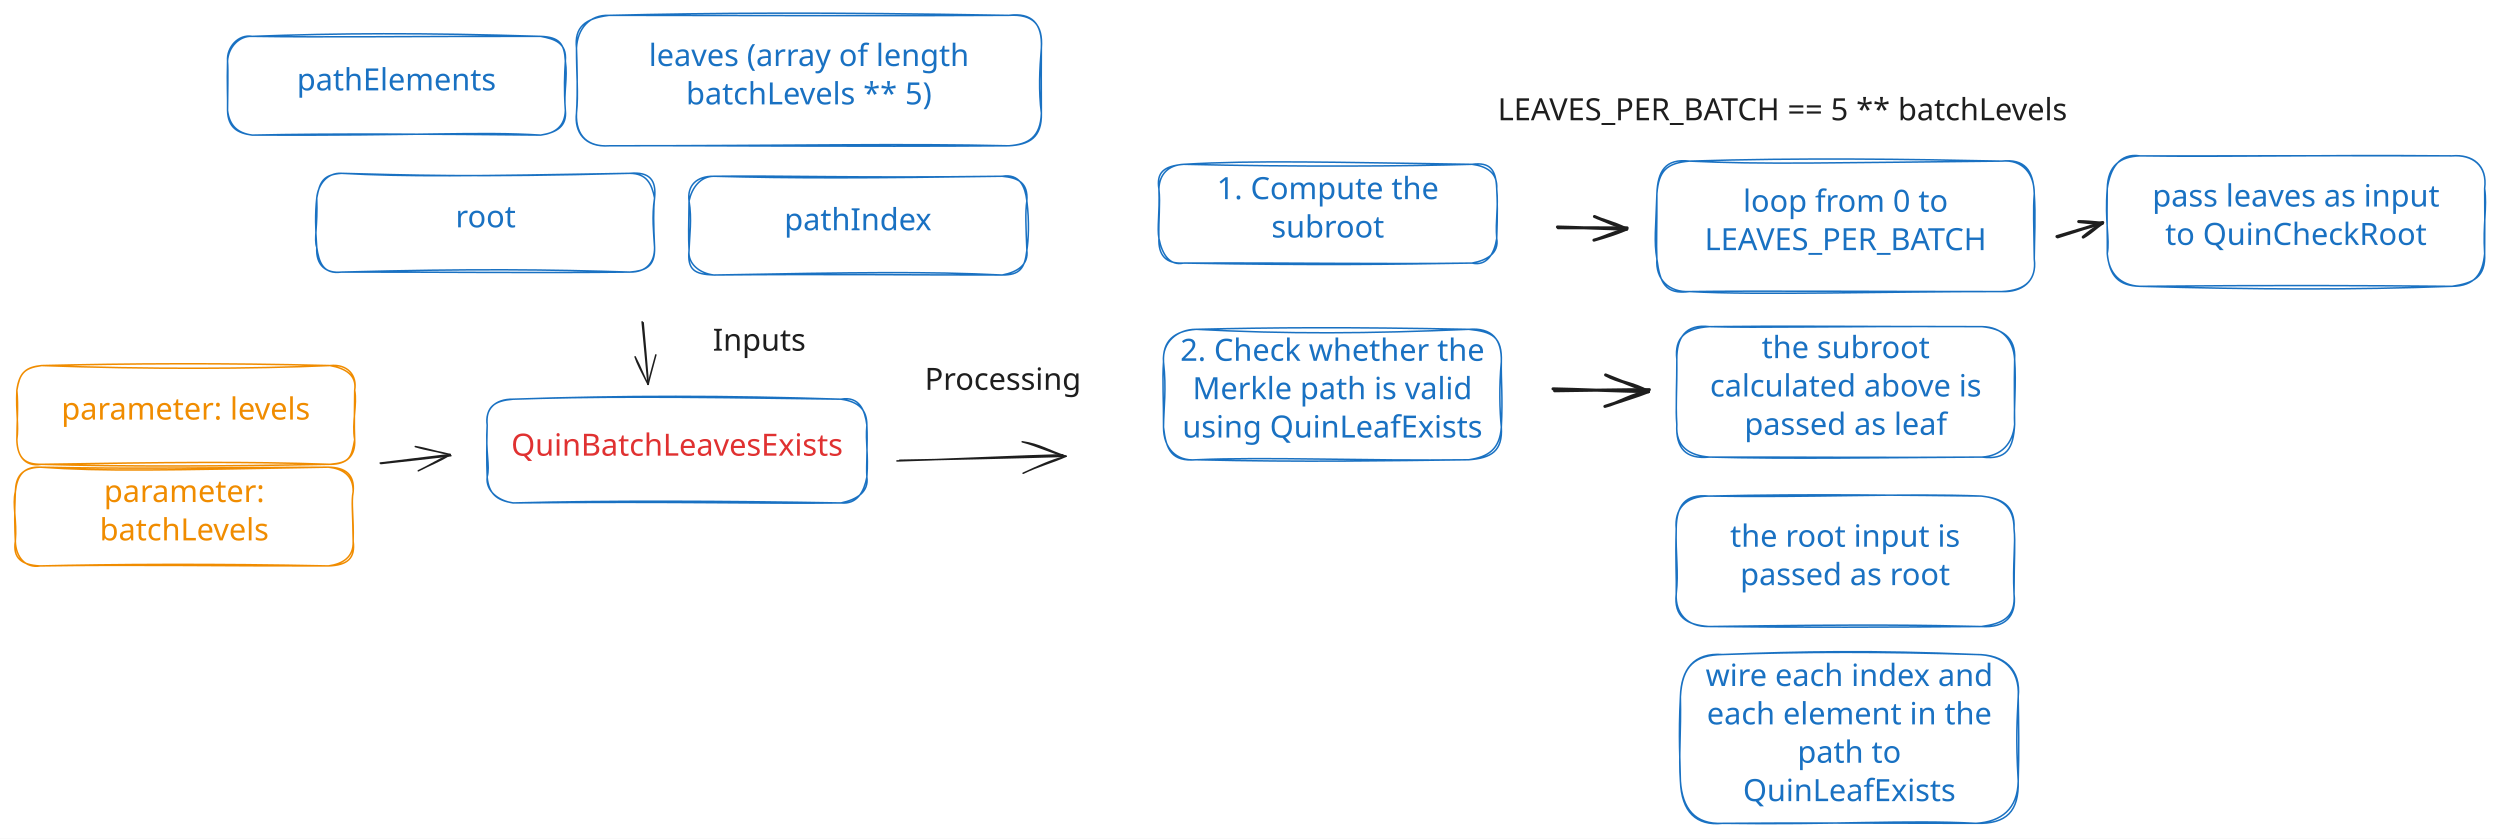
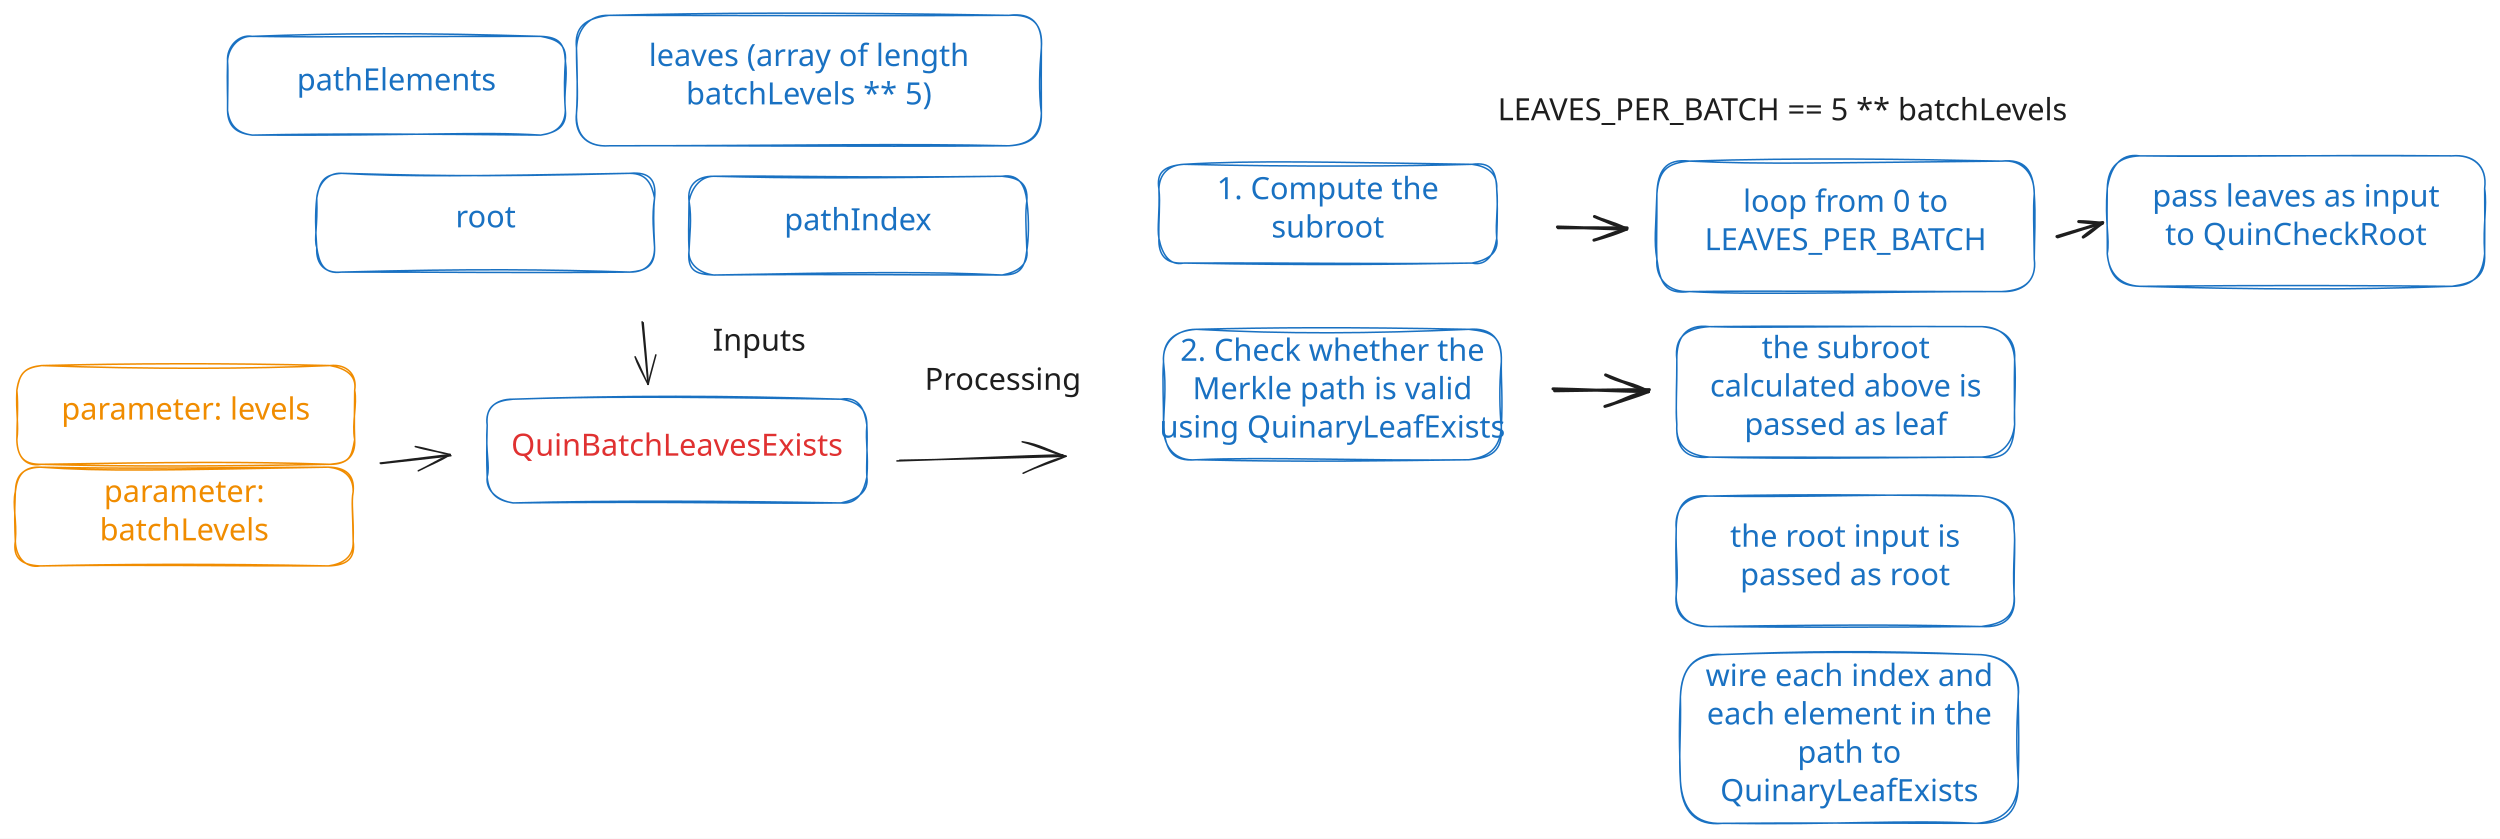
<svg xmlns="http://www.w3.org/2000/svg" version="1.1" viewBox="0 0 1629.009 546.486" width="4887.026" height="1639.459">
  <defs>
    <style class="style-fonts">
      @font-face {
        font-family: "Virgil";
        src: url("https://excalidraw.com/Virgil.woff2");
      }
      @font-face {
        font-family: "Cascadia";
        src: url("https://excalidraw.com/Cascadia.woff2");
      }
      @font-face {
        font-family: "Assistant";
        src: url("https://excalidraw.com/Assistant-Regular.woff2");
      }
    </style>
  </defs>
  <rect x="0" y="0" width="1629.009" height="546.486" fill="#ffffff" />
  <g stroke-linecap="round" transform="translate(317.4466 260.1156) rotate(0 123.7048 33.80052)">
    <path d="M16.9 0 C88.66 -2.52, 156.58 -2.45, 230.51 0 M16.9 0 C66.77 -1.7, 117.36 -1.73, 230.51 0 M230.51 0 C242.24 1.63, 247.43 7.01, 247.41 16.9 M230.51 0 C242.62 -2.15, 246.2 7.38, 247.41 16.9 M247.41 16.9 C246.38 28.17, 248.55 35.49, 247.41 50.7 M247.41 16.9 C248.03 29.22, 246.89 43.41, 247.41 50.7 M247.41 50.7 C245.65 60.13, 241.11 68.68, 230.51 67.6 M247.41 50.7 C248.77 60.22, 241.21 65.36, 230.51 67.6 M230.51 67.6 C179.25 68.27, 128.1 66.52, 16.9 67.6 M230.51 67.6 C154.16 66.28, 77.13 65.93, 16.9 67.6 M16.9 67.6 C6.3 65.98, 0.99 61.68, 0 50.7 M16.9 67.6 C7.51 66.29, -1.08 59.91, 0 50.7 M0 50.7 C1.97 43, -1.17 35.48, 0 16.9 M0 50.7 C-0.43 40.05, -0.32 30.73, 0 16.9 M0 16.9 C-1.08 4.81, 4.96 0.96, 16.9 0 M0 16.9 C-1.51 6.35, 5.18 -0.17, 16.9 0" stroke="#1971c2" stroke-width="1" fill="none" />
  </g>
  <g transform="translate(326.6915 281.4161) rotate(0 114.4599 12.5)">
    <text x="114.46" y="0" font-family="Virgil, Segoe UI Emoji" font-size="20px" fill="#e03131" text-anchor="middle" style="white-space: pre;" direction="ltr" dominant-baseline="text-before-edge">QuinBatchLeavesExists</text>
  </g>
  <g stroke-linecap="round" transform="translate(448.9837 114.8497) rotate(0 110.0576 32.17742)">
    <path d="M16.09 0 C59.6 -0.59, 107.31 1.21, 204.03 0 M16.09 0 C67.06 1.44, 117.58 1.31, 204.03 0 M204.03 0 C215.48 -1.87, 219.06 6.88, 220.12 16.09 M204.03 0 C214.35 1, 221.03 4.01, 220.12 16.09 M220.12 16.09 C221.83 29.83, 221.13 41.76, 220.12 48.27 M220.12 16.09 C219 23.41, 219.54 33.1, 220.12 48.27 M220.12 48.27 C221.3 57.47, 214.26 62.41, 204.03 64.35 M220.12 48.27 C218.73 60.22, 215.48 64.35, 204.03 64.35 M204.03 64.35 C148.05 64.4, 88.7 63.66, 16.09 64.35 M204.03 64.35 C156.41 61.94, 108.62 62.61, 16.09 64.35 M16.09 64.35 C6.99 63.22, -0.94 57.2, 0 48.27 M16.09 64.35 C3.79 63.88, -1.24 61.18, 0 48.27 M0 48.27 C0.29 38.79, 1.99 27.82, 0 16.09 M0 48.27 C-0.46 39.34, -0.25 31.72, 0 16.09 M0 16.09 C-1.31 5.99, 4.97 -0.14, 16.09 0 M0 16.09 C1.93 7.3, 7.49 0.11, 16.09 0" stroke="#1971c2" stroke-width="1" fill="none" />
  </g>
  <g transform="translate(504.9513 134.5271) rotate(0 54.08996 12.5)">
    <text x="54.09" y="0" font-family="Virgil, Segoe UI Emoji" font-size="20px" fill="#1971c2" text-anchor="middle" style="white-space: pre;" direction="ltr" dominant-baseline="text-before-edge">pathIndex </text>
  </g>
  <g stroke-linecap="round">
    <g transform="translate(419.0348 210.446) rotate(0 1.439464 19.7825)">
      <path d="M0.04 -0.17 C0.68 6.33, 2.91 32.69, 3.41 39.38 M-0.61 -0.73 C0.05 5.81, 2.69 33.34, 3.25 39.99" stroke="#1e1e1e" stroke-width="1" fill="none" />
    </g>
    <g transform="translate(419.0348 210.446) rotate(0 1.439464 19.7825)">
      <path d="M-5.2 22.04 C-3.6 26.88, -1.8 30.04, 3.25 39.99 M-5.2 22.04 C-1.79 28.39, 0.98 36.08, 3.25 39.99" stroke="#1e1e1e" stroke-width="1" fill="none" />
    </g>
    <g transform="translate(419.0348 210.446) rotate(0 1.439464 19.7825)">
      <path d="M8.32 20.81 C6.99 25.92, 5.87 29.35, 3.25 39.99 M8.32 20.81 C6.57 27.68, 4.19 35.84, 3.25 39.99" stroke="#1e1e1e" stroke-width="1" fill="none" />
    </g>
  </g>
  <mask />
  <g stroke-linecap="round" transform="translate(10.98612 238.2001) rotate(0 110.0576 32.17742)">
    <path d="M16.09 0 C73.06 -1.34, 132.99 -1.78, 204.03 0 M16.09 0 C84.86 2.52, 154.52 2.19, 204.03 0 M204.03 0 C215.55 -1.17, 221.84 6.36, 220.12 16.09 M204.03 0 C214.18 1.78, 221.62 6.35, 220.12 16.09 M220.12 16.09 C221.95 25.27, 218.13 37.31, 220.12 48.27 M220.12 16.09 C220.06 26.5, 219.7 39.4, 220.12 48.27 M220.12 48.27 C220.75 58.99, 214.84 64.48, 204.03 64.35 M220.12 48.27 C217.92 60.36, 216.86 63.22, 204.03 64.35 M204.03 64.35 C135.62 65.64, 69.01 65.97, 16.09 64.35 M204.03 64.35 C149.85 62.39, 95.93 63.08, 16.09 64.35 M16.09 64.35 C4.28 66.25, 0.13 57.75, 0 48.27 M16.09 64.35 C5.86 64.46, 0.44 61.05, 0 48.27 M0 48.27 C1.38 38.71, -0.71 30.63, 0 16.09 M0 48.27 C0.02 36.99, 1.05 26.7, 0 16.09 M0 16.09 C1.85 5.45, 4.18 1.62, 16.09 0 M0 16.09 C1.6 4.23, 6.34 0.98, 16.09 0" stroke="#f08c00" stroke-width="1" fill="none" />
  </g>
  <g transform="translate(36.97377 257.8776) rotate(0 84.06992 12.5)">
    <text x="84.07" y="0" font-family="Virgil, Segoe UI Emoji" font-size="20px" fill="#f08c00" text-anchor="middle" style="white-space: pre;" direction="ltr" dominant-baseline="text-before-edge">parameter: levels</text>
  </g>
  <g transform="translate(464.4366 212.9929) rotate(0 31.80997 12.5)">
    <text x="0" y="0" font-family="Virgil, Segoe UI Emoji" font-size="20px" fill="#1e1e1e" text-anchor="start" style="white-space: pre;" direction="ltr" dominant-baseline="text-before-edge">Inputs</text>
  </g>
  <g stroke-linecap="round">
    <g transform="translate(247.6821 301.7802) rotate(0 23.12365 -2.632668)">
      <path d="M0.48 0.27 C8.12 -0.48, 38.42 -3.96, 46.11 -4.84 M0.06 -0.06 C7.6 -0.93, 37.88 -4.6, 45.61 -5.59" stroke="#1e1e1e" stroke-width="1" fill="none" />
    </g>
    <g transform="translate(247.6821 301.7802) rotate(0 23.12365 -2.632668)">
      <path d="M24.88 5 C32.46 1.06, 39.78 -1.63, 45.61 -5.59 M24.88 5 C31.6 1.91, 38.64 -2.68, 45.61 -5.59" stroke="#1e1e1e" stroke-width="1" fill="none" />
    </g>
    <g transform="translate(247.6821 301.7802) rotate(0 23.12365 -2.632668)">
      <path d="M22.93 -10.8 C31.12 -9.37, 39.11 -6.7, 45.61 -5.59 M22.93 -10.8 C30.35 -8.47, 38.05 -7.63, 45.61 -5.59" stroke="#1e1e1e" stroke-width="1" fill="none" />
    </g>
  </g>
  <mask />
  <g stroke-linecap="round" transform="translate(755.153 107.0659) rotate(0 110.0576 32.17742)">
    <path d="M16.09 0 C90.26 1.77, 162.2 1.27, 204.03 0 M16.09 0 C63.32 -2.78, 111.97 -1.32, 204.03 0 M204.03 0 C215.93 -1.52, 219.63 3.42, 220.12 16.09 M204.03 0 C213.37 1.23, 220.84 5.36, 220.12 16.09 M220.12 16.09 C221.33 27.71, 219.15 36.76, 220.12 48.27 M220.12 16.09 C220.55 23.49, 220.72 32.37, 220.12 48.27 M220.12 48.27 C221.75 57.86, 213.81 62.56, 204.03 64.35 M220.12 48.27 C218.54 58.51, 213.51 66.54, 204.03 64.35 M204.03 64.35 C146.55 65.15, 90.67 64.03, 16.09 64.35 M204.03 64.35 C153.75 65.13, 104.22 66.02, 16.09 64.35 M16.09 64.35 C4.05 64.98, -0.39 58.85, 0 48.27 M16.09 64.35 C7.29 66.3, 2.13 59.1, 0 48.27 M0 48.27 C-1.25 41.36, 0.59 32.12, 0 16.09 M0 48.27 C-0.37 35.87, 1.06 25.72, 0 16.09 M0 16.09 C0.26 6.47, 6.19 0.5, 16.09 0 M0 16.09 C-1.7 5.27, 3.11 1.18, 16.09 0" stroke="#1971c2" stroke-width="1" fill="none" />
  </g>
  <g transform="translate(788.6606 114.2434) rotate(0 76.54993 25)">
    <text x="76.55" y="0" font-family="Virgil, Segoe UI Emoji" font-size="20px" fill="#1971c2" text-anchor="middle" style="white-space: pre;" direction="ltr" dominant-baseline="text-before-edge">1. Compute the </text>
    <text x="76.55" y="25" font-family="Virgil, Segoe UI Emoji" font-size="20px" fill="#1971c2" text-anchor="middle" style="white-space: pre;" direction="ltr" dominant-baseline="text-before-edge">subroot</text>
  </g>
  <g transform="translate(602.5331 238.5155) rotate(0 49.66994 12.5)">
    <text x="0" y="0" font-family="Virgil, Segoe UI Emoji" font-size="20px" fill="#1e1e1e" text-anchor="start" style="white-space: pre;" direction="ltr" dominant-baseline="text-before-edge">Processing</text>
  </g>
  <g stroke-linecap="round">
    <g transform="translate(585.3564 299.1498) rotate(0 54.04946 -0.8482637)">
      <path d="M-0.89 1.19 C16.87 0.81, 88.94 -2.43, 107.04 -2.8 M0.85 0.77 C18.93 0.54, 91.55 -1.21, 109.2 -1.84" stroke="#1e1e1e" stroke-width="1" fill="none" />
    </g>
    <g transform="translate(585.3564 299.1498) rotate(0 54.04946 -0.8482637)">
      <path d="M81.32 9.23 C92.83 3.91, 98.49 1.24, 109.2 -1.84 M81.32 9.23 C90.87 4.55, 100.38 2.14, 109.2 -1.84" stroke="#1e1e1e" stroke-width="1" fill="none" />
    </g>
    <g transform="translate(585.3564 299.1498) rotate(0 54.04946 -0.8482637)">
      <path d="M80.72 -11.29 C92.35 -9.63, 98.21 -5.32, 109.2 -1.84 M80.72 -11.29 C90.61 -8.7, 100.33 -3.85, 109.2 -1.84" stroke="#1e1e1e" stroke-width="1" fill="none" />
    </g>
  </g>
  <mask />
  <g stroke-linecap="round" transform="translate(206.402 112.9384) rotate(0 110.0576 32.17742)">
    <path d="M16.09 0 C56.74 0.99, 102.15 2.83, 204.03 0 M16.09 0 C57.56 2.37, 100.55 1.83, 204.03 0 M204.03 0 C214.84 0.13, 218.21 6.56, 220.12 16.09 M204.03 0 C216.86 -1.13, 221.38 4.33, 220.12 16.09 M220.12 16.09 C218.22 27.8, 219.56 39.15, 220.12 48.27 M220.12 16.09 C219.28 23.71, 219.42 32.69, 220.12 48.27 M220.12 48.27 C220.24 57.75, 215.18 64.45, 204.03 64.35 M220.12 48.27 C220.56 61.05, 213.91 63.54, 204.03 64.35 M204.03 64.35 C151.65 62.67, 101.88 62.03, 16.09 64.35 M204.03 64.35 C142.63 65.06, 80.47 64.27, 16.09 64.35 M16.09 64.35 C4.18 65.97, 1.39 58, 0 48.27 M16.09 64.35 C6.34 65.33, -0.73 60.31, 0 48.27 M0 48.27 C-1.95 42.9, 0.73 34.62, 0 16.09 M0 48.27 C-0.87 36.8, -1.12 25.92, 0 16.09 M0 16.09 C1.93 5.3, 4.37 0.84, 16.09 0 M0 16.09 C0.78 7.24, 6.91 -0.57, 16.09 0" stroke="#1971c2" stroke-width="1" fill="none" />
  </g>
  <g transform="translate(295.4296 132.6158) rotate(0 21.02998 12.5)">
    <text x="21.03" y="0" font-family="Virgil, Segoe UI Emoji" font-size="20px" fill="#1971c2" text-anchor="middle" style="white-space: pre;" direction="ltr" dominant-baseline="text-before-edge">root</text>
  </g>
  <g stroke-linecap="round" transform="translate(375.6423 10) rotate(0 151.4592 42.5)">
    <path d="M21.25 0 C89.49 -1.62, 158.61 -2.19, 281.67 0 M21.25 0 C113.36 0.05, 204.65 0.48, 281.67 0 M281.67 0 C297.67 -0.99, 304.02 6.19, 302.92 21.25 M281.67 0 C296.6 -1.96, 303.69 5.22, 302.92 21.25 M302.92 21.25 C301.72 35.17, 301.07 49.6, 302.92 63.75 M302.92 21.25 C302.75 32.5, 302.91 45.03, 302.92 63.75 M302.92 63.75 C303.3 79.7, 295.1 84.29, 281.67 85 M302.92 63.75 C302.33 79.37, 294.59 84.06, 281.67 85 M281.67 85 C212.83 83.32, 142.87 84.97, 21.25 85 M281.67 85 C181.1 85.74, 82.03 84.7, 21.25 85 M21.25 85 C7.93 85.85, -0.64 79.06, 0 63.75 M21.25 85 C5.15 86.15, -1.46 75.86, 0 63.75 M0 63.75 C0.92 48.46, 0.31 30.03, 0 21.25 M0 63.75 C1.38 51.14, -0.08 39.01, 0 21.25 M0 21.25 C0.68 8.71, 8.43 -0.5, 21.25 0 M0 21.25 C-1.4 7.81, 5.35 2.02, 21.25 0" stroke="#1971c2" stroke-width="1" fill="none" />
  </g>
  <g transform="translate(406.6515 27.5) rotate(0 120.4499 25)">
    <text x="120.45" y="0" font-family="Virgil, Segoe UI Emoji" font-size="20px" fill="#1971c2" text-anchor="middle" style="white-space: pre;" direction="ltr" dominant-baseline="text-before-edge">leaves (array of length </text>
    <text x="120.45" y="25" font-family="Virgil, Segoe UI Emoji" font-size="20px" fill="#1971c2" text-anchor="middle" style="white-space: pre;" direction="ltr" dominant-baseline="text-before-edge">batchLevels ** 5)</text>
  </g>
  <g stroke-linecap="round" transform="translate(10 304.4091) rotate(0 110.0576 32.17742)">
    <path d="M16.09 0 C57.86 2.97, 96.12 1.95, 204.03 0 M16.09 0 C76.97 1.3, 137.97 0.2, 204.03 0 M204.03 0 C212.99 0.97, 220.35 5.21, 220.12 16.09 M204.03 0 C215.03 0.2, 221.22 4.71, 220.12 16.09 M220.12 16.09 C218.71 23.21, 220.6 33.02, 220.12 48.27 M220.12 16.09 C218.89 21.81, 219.92 29.19, 220.12 48.27 M220.12 48.27 C221.64 59.25, 216.54 63.94, 204.03 64.35 M220.12 48.27 C220.56 58.62, 213.27 63.06, 204.03 64.35 M204.03 64.35 C131.09 62.78, 60.47 63.23, 16.09 64.35 M204.03 64.35 C139.89 64.49, 76.67 63.41, 16.09 64.35 M16.09 64.35 C4.04 63.8, -1.77 59.15, 0 48.27 M16.09 64.35 C6.72 65.95, 0.28 58.7, 0 48.27 M0 48.27 C1.17 34.98, -2.08 24.37, 0 16.09 M0 48.27 C-0.39 39.76, -0.69 30.77, 0 16.09 M0 16.09 C0.34 6.15, 3.99 0.45, 16.09 0 M0 16.09 C1.13 5.36, 5.42 -0.42, 16.09 0" stroke="#f08c00" stroke-width="1" fill="none" />
  </g>
  <g transform="translate(62.47762 311.5865) rotate(0 57.57995 25)">
    <text x="57.58" y="0" font-family="Virgil, Segoe UI Emoji" font-size="20px" fill="#f08c00" text-anchor="middle" style="white-space: pre;" direction="ltr" dominant-baseline="text-before-edge">parameter: </text>
    <text x="57.58" y="25" font-family="Virgil, Segoe UI Emoji" font-size="20px" fill="#f08c00" text-anchor="middle" style="white-space: pre;" direction="ltr" dominant-baseline="text-before-edge">batchLevels</text>
  </g>
  <g stroke-linecap="round" transform="translate(148.2714 23.68744) rotate(0 110.0576 32.17742)">
    <path d="M16.09 0 C71.32 -2.09, 126.38 -2.46, 204.03 0 M16.09 0 C64.73 0.75, 115.64 -0.07, 204.03 0 M204.03 0 C216.25 0.5, 219.52 4.71, 220.12 16.09 M204.03 0 C213.05 1.74, 221.21 4.14, 220.12 16.09 M220.12 16.09 C221.76 27.38, 218.94 35.94, 220.12 48.27 M220.12 16.09 C219.58 24.64, 219.15 34.44, 220.12 48.27 M220.12 48.27 C219.79 58.61, 213.57 63.15, 204.03 64.35 M220.12 48.27 C221.22 58.72, 214.39 62.69, 204.03 64.35 M204.03 64.35 C165.17 61.83, 125.49 64.85, 16.09 64.35 M204.03 64.35 C135.15 63.7, 68.02 63.18, 16.09 64.35 M16.09 64.35 C6.7 63.14, 0.23 59.61, 0 48.27 M16.09 64.35 C6.43 63.08, 1.2 58.03, 0 48.27 M0 48.27 C0.05 37.36, 0.5 22.8, 0 16.09 M0 48.27 C0.19 39.18, -0.44 31.06, 0 16.09 M0 16.09 C-0.7 7.09, 7 -1.58, 16.09 0 M0 16.09 C0.48 7.16, 7.61 -0.51, 16.09 0" stroke="#1971c2" stroke-width="1" fill="none" />
  </g>
  <g transform="translate(193.7491 43.36485) rotate(0 64.57994 12.5)">
    <text x="64.58" y="0" font-family="Virgil, Segoe UI Emoji" font-size="20px" fill="#1971c2" text-anchor="middle" style="white-space: pre;" direction="ltr" dominant-baseline="text-before-edge">pathElements</text>
  </g>
  <g stroke-linecap="round">
    <g transform="translate(1014.839 148.4339) rotate(0 22.53348 0)">
      <path d="M0.45 -0.03 C8.04 -0.03, 38.02 0.02, 45.39 0.06 M0.01 -0.53 C7.58 -0.43, 37.5 0.84, 45.12 0.8" stroke="#1e1e1e" stroke-width="2" fill="none" />
    </g>
    <g transform="translate(1014.839 148.4339) rotate(0 22.53348 0)">
      <path d="M23.79 8.05 C29.45 6.6, 35.35 3.32, 45.12 0.8 M23.79 8.05 C31.21 5.95, 38.27 3.74, 45.12 0.8" stroke="#1e1e1e" stroke-width="2" fill="none" />
    </g>
    <g transform="translate(1014.839 148.4339) rotate(0 22.53348 0)">
      <path d="M24.12 -7.36 C29.7 -4.68, 35.51 -3.82, 45.12 0.8 M24.12 -7.36 C31.48 -4.28, 38.42 -1.3, 45.12 0.8" stroke="#1e1e1e" stroke-width="2" fill="none" />
    </g>
  </g>
  <mask />
  <g stroke-linecap="round" transform="translate(1079.635 104.9808) rotate(0 122.9524 42.5)">
    <path d="M21.25 0 C92.73 -2.31, 164.87 -1.27, 224.65 0 M21.25 0 C68.24 2.32, 114.51 1.04, 224.65 0 M224.65 0 C238.28 -1.25, 246 8.35, 245.9 21.25 M224.65 0 C239.62 -1.62, 245.31 5.77, 245.9 21.25 M245.9 21.25 C245.09 31.75, 245.62 40.43, 245.9 63.75 M245.9 21.25 C246.9 35.91, 246.01 50.04, 245.9 63.75 M245.9 63.75 C247.46 76.99, 240.65 84.35, 224.65 85 M245.9 63.75 C247.89 78.45, 237.76 85.61, 224.65 85 M224.65 85 C147.32 84.92, 66.58 87.58, 21.25 85 M224.65 85 C143.9 85, 63.36 84.42, 21.25 85 M21.25 85 C8.18 85.68, -1.02 77.31, 0 63.75 M21.25 85 C5.4 87.06, 2.01 79.5, 0 63.75 M0 63.75 C-1.99 52.33, -0.7 43.78, 0 21.25 M0 63.75 C-0.45 52.84, 0.13 43.74, 0 21.25 M0 21.25 C0.55 6.66, 5.4 -1.84, 21.25 0 M0 21.25 C1.17 6.22, 6.46 1.25, 21.25 0" stroke="#1971c2" stroke-width="1" fill="none" />
  </g>
  <g transform="translate(1094.837 122.4808) rotate(0 107.7499 25)">
    <text x="107.75" y="0" font-family="Virgil, Segoe UI Emoji" font-size="20px" fill="#1971c2" text-anchor="middle" style="white-space: pre;" direction="ltr" dominant-baseline="text-before-edge">loop from 0 to </text>
    <text x="107.75" y="25" font-family="Virgil, Segoe UI Emoji" font-size="20px" fill="#1971c2" text-anchor="middle" style="white-space: pre;" direction="ltr" dominant-baseline="text-before-edge">LEAVES_PER_BATCH</text>
  </g>
  <g transform="translate(975.9232 62.84477) rotate(0 214.1699 12.5)">
    <text x="0" y="0" font-family="Virgil, Segoe UI Emoji" font-size="20px" fill="#1e1e1e" text-anchor="start" style="white-space: pre;" direction="ltr" dominant-baseline="text-before-edge">LEAVES_PER_BATCH == 5 ** batchLevels</text>
  </g>
  <g stroke-linecap="round" transform="translate(1373.104 101.567) rotate(0 122.9524 42.5)">
    <path d="M21.25 0 C76.57 0.85, 135.64 -0.74, 224.65 0 M21.25 0 C69.7 0.14, 116.68 -0.27, 224.65 0 M224.65 0 C238.01 -1.01, 247.82 6.36, 245.9 21.25 M224.65 0 C238.05 -1.19, 247.87 6.14, 245.9 21.25 M245.9 21.25 C247.66 33.63, 244.67 44.33, 245.9 63.75 M245.9 21.25 C245.98 35.63, 246.07 51.38, 245.9 63.75 M245.9 63.75 C244.65 76.83, 239.54 84.8, 224.65 85 M245.9 63.75 C246.63 79.15, 238.65 82.87, 224.65 85 M224.65 85 C164.82 84.45, 106.54 84.19, 21.25 85 M224.65 85 C160.52 87.4, 96.1 87.14, 21.25 85 M21.25 85 C7.46 84.65, 1.51 78.48, 0 63.75 M21.25 85 C8.25 84.34, 0.9 76.31, 0 63.75 M0 63.75 C1.83 53.92, -1.76 43.21, 0 21.25 M0 63.75 C0.16 52.76, -0.36 43.09, 0 21.25 M0 21.25 C0.32 6.25, 8.5 0.54, 21.25 0 M0 21.25 C1.92 8.15, 8.03 -2.03, 21.25 0" stroke="#1971c2" stroke-width="1" fill="none" />
  </g>
  <g transform="translate(1387.476 119.067) rotate(0 108.5799 25)">
    <text x="108.58" y="0" font-family="Virgil, Segoe UI Emoji" font-size="20px" fill="#1971c2" text-anchor="middle" style="white-space: pre;" direction="ltr" dominant-baseline="text-before-edge">pass leaves as input </text>
    <text x="108.58" y="25" font-family="Virgil, Segoe UI Emoji" font-size="20px" fill="#1971c2" text-anchor="middle" style="white-space: pre;" direction="ltr" dominant-baseline="text-before-edge">to QuinCheckRoot</text>
  </g>
  <g stroke-linecap="round" transform="translate(758.1472 214.5853) rotate(0 110.0576 42.5)">
    <path d="M21.25 0 C78.97 3.17, 134.16 2.85, 198.87 0 M21.25 0 C70.9 -1.18, 119.65 -1.56, 198.87 0 M198.87 0 C214.05 -1.2, 220.54 6.39, 220.12 21.25 M198.87 0 C214.4 1.55, 220.7 4.9, 220.12 21.25 M220.12 21.25 C218.6 37.04, 219.07 53.26, 220.12 63.75 M220.12 21.25 C219.89 33.49, 221.16 44.13, 220.12 63.75 M220.12 63.75 C219.13 78.21, 211.51 83.2, 198.87 85 M220.12 63.75 C221.09 79.41, 213.54 83.93, 198.87 85 M198.87 85 C131.52 85.85, 66.42 82.94, 21.25 85 M198.87 85 C145.13 85.67, 91.39 86.66, 21.25 85 M21.25 85 C8.19 86.12, -0.03 77.32, 0 63.75 M21.25 85 C5.34 86.3, 1.71 78.77, 0 63.75 M0 63.75 C0.14 50.7, 2.03 39.16, 0 21.25 M0 63.75 C0.14 47.5, -0.87 32.63, 0 21.25 M0 21.25 C-0.66 7.5, 6.92 1.08, 21.25 0 M0 21.25 C-1.04 8.16, 9.13 -0.03, 21.25 0" stroke="#1971c2" stroke-width="1" fill="none" />
  </g>
  <g transform="translate(763.6848 219.5853) rotate(0 104.5199 37.5)">
    <text x="104.52" y="0" font-family="Virgil, Segoe UI Emoji" font-size="20px" fill="#1971c2" text-anchor="middle" style="white-space: pre;" direction="ltr" dominant-baseline="text-before-edge">2. Check whether the</text>
    <text x="104.52" y="25" font-family="Virgil, Segoe UI Emoji" font-size="20px" fill="#1971c2" text-anchor="middle" style="white-space: pre;" direction="ltr" dominant-baseline="text-before-edge"> Merkle path is valid</text>
-     <text x="104.52" y="50" font-family="Virgil, Segoe UI Emoji" font-size="20px" fill="#1971c2" text-anchor="middle" style="white-space: pre;" direction="ltr" dominant-baseline="text-before-edge">using QuinLeafExists</text>
+     <text x="104.52" y="50" font-family="Virgil, Segoe UI Emoji" font-size="20px" fill="#1971c2" text-anchor="middle" style="white-space: pre;" direction="ltr" dominant-baseline="text-before-edge">using QuinaryLeafExists</text>
  </g>
  <g stroke-linecap="round" transform="translate(1092.619 212.8338) rotate(0 110.0576 42.5)">
    <path d="M21.25 0 C68.22 -0.58, 112.13 -0.05, 198.87 0 M21.25 0 C56.45 1.05, 93.67 -0.41, 198.87 0 M198.87 0 C211.53 1.29, 221.07 6.81, 220.12 21.25 M198.87 0 C212.01 0.19, 219.29 8.61, 220.12 21.25 M220.12 21.25 C221.3 37.41, 219.52 53.7, 220.12 63.75 M220.12 21.25 C219.7 38.28, 220.14 54.31, 220.12 63.75 M220.12 63.75 C218.97 76.4, 211.32 84.24, 198.87 85 M220.12 63.75 C219.31 79.5, 214.9 87.01, 198.87 85 M198.87 85 C141.17 85.46, 81.5 84.93, 21.25 85 M198.87 85 C135.47 85.33, 72.01 86.42, 21.25 85 M21.25 85 C8.44 83.98, -1.01 78.58, 0 63.75 M21.25 85 C5.97 86.53, -0.79 79.46, 0 63.75 M0 63.75 C-0.91 53.76, 0.21 41.92, 0 21.25 M0 63.75 C-0.81 49.09, 0.09 36.13, 0 21.25 M0 21.25 C-1.61 7.01, 5.67 1.07, 21.25 0 M0 21.25 C-0.11 7.23, 5.76 -1.91, 21.25 0" stroke="#1971c2" stroke-width="1" fill="none" />
  </g>
  <g transform="translate(1100.936 217.8338) rotate(0 101.7399 37.5)">
    <text x="101.74" y="0" font-family="Virgil, Segoe UI Emoji" font-size="20px" fill="#1971c2" text-anchor="middle" style="white-space: pre;" direction="ltr" dominant-baseline="text-before-edge">the subroot </text>
    <text x="101.74" y="25" font-family="Virgil, Segoe UI Emoji" font-size="20px" fill="#1971c2" text-anchor="middle" style="white-space: pre;" direction="ltr" dominant-baseline="text-before-edge">calculated above is </text>
    <text x="101.74" y="50" font-family="Virgil, Segoe UI Emoji" font-size="20px" fill="#1971c2" text-anchor="middle" style="white-space: pre;" direction="ltr" dominant-baseline="text-before-edge">passed as leaf</text>
  </g>
  <g stroke-linecap="round">
    <g transform="translate(1012.195 255.039) rotate(0 30.85295 -0.3406076)">
      <path d="M0.8 -0.41 C11.15 -0.51, 52.55 -1.24, 62.51 -1.15 M-0.24 -1.67 C9.99 -1.55, 51.46 0.16, 61.99 0.15" stroke="#1e1e1e" stroke-width="2" fill="none" />
    </g>
    <g transform="translate(1012.195 255.039) rotate(0 30.85295 -0.3406076)">
      <path d="M33.57 9.77 C42.4 7.72, 51.78 1.31, 61.99 0.15 M33.57 9.77 C43.98 6.26, 54.78 3.07, 61.99 0.15" stroke="#1e1e1e" stroke-width="2" fill="none" />
    </g>
    <g transform="translate(1012.195 255.039) rotate(0 30.85295 -0.3406076)">
      <path d="M34.03 -10.74 C42.61 -5.96, 51.83 -5.53, 61.99 0.15 M34.03 -10.74 C44.14 -6.72, 54.77 -2.37, 61.99 0.15" stroke="#1e1e1e" stroke-width="2" fill="none" />
    </g>
  </g>
  <mask />
  <g stroke-linecap="round" transform="translate(1092.232 323.2466) rotate(0 110.0576 42.5)">
    <path d="M21.25 0 C85.59 1.16, 150.83 -2.03, 198.87 0 M21.25 0 C86.82 -1.6, 154.31 -0.43, 198.87 0 M198.87 0 C212.48 1.47, 220.14 7.41, 220.12 21.25 M198.87 0 C211.78 1.41, 220.94 5.66, 220.12 21.25 M220.12 21.25 C221.3 30.8, 219.11 43.76, 220.12 63.75 M220.12 21.25 C221.12 30.1, 220.16 40.57, 220.12 63.75 M220.12 63.75 C221.24 79, 212.96 83.07, 198.87 85 M220.12 63.75 C221.92 78.76, 214.05 85.97, 198.87 85 M198.87 85 C163.6 84.14, 128.19 83.43, 21.25 85 M198.87 85 C140.99 85.48, 80.29 85.71, 21.25 85 M21.25 85 C6.65 83.92, -1.56 78.74, 0 63.75 M21.25 85 C7.36 85.31, -0.65 76.58, 0 63.75 M0 63.75 C1.68 49.62, -0.47 37.71, 0 21.25 M0 63.75 C0.3 53.61, -0.64 42.18, 0 21.25 M0 21.25 C-1.17 8.62, 5.71 0.08, 21.25 0 M0 21.25 C0.18 6.07, 5.79 -1.52, 21.25 0" stroke="#1971c2" stroke-width="1" fill="none" />
  </g>
  <g transform="translate(1114.46 340.7466) rotate(0 87.82992 25)">
    <text x="87.83" y="0" font-family="Virgil, Segoe UI Emoji" font-size="20px" fill="#1971c2" text-anchor="middle" style="white-space: pre;" direction="ltr" dominant-baseline="text-before-edge">the root input is </text>
    <text x="87.83" y="25" font-family="Virgil, Segoe UI Emoji" font-size="20px" fill="#1971c2" text-anchor="middle" style="white-space: pre;" direction="ltr" dominant-baseline="text-before-edge">passed as root</text>
  </g>
  <g stroke-linecap="round" transform="translate(1094.962 426.4863) rotate(0 110.0576 55)">
    <path d="M27.5 0 C77.99 -2, 124.87 -2.95, 192.62 0 M27.5 0 C80.86 -1.84, 132.58 -1.88, 192.62 0 M192.62 0 C210 0.05, 221.22 9.44, 220.12 27.5 M192.62 0 C211.46 -0.16, 222.01 10.11, 220.12 27.5 M220.12 27.5 C219.51 41.42, 218.38 53.74, 220.12 82.5 M220.12 27.5 C220.42 45.55, 220.71 62.84, 220.12 82.5 M220.12 82.5 C220.62 102.03, 212.72 110.58, 192.62 110 M220.12 82.5 C219.73 100.74, 209.11 108.93, 192.62 110 M192.62 110 C147.67 107.52, 98.81 111.11, 27.5 110 M192.62 110 C130.28 109.94, 69.84 109.6, 27.5 110 M27.5 110 C9.32 110.88, 1.25 100.2, 0 82.5 M27.5 110 C10.34 111.76, 0.79 102.74, 0 82.5 M0 82.5 C-0.17 70.12, -1.36 53.38, 0 27.5 M0 82.5 C-1.19 66.16, 0.54 50.34, 0 27.5 M0 27.5 C0.49 9.71, 8.59 -1.36, 27.5 0 M0 27.5 C1.06 6.98, 9.82 0.32, 27.5 0" stroke="#1971c2" stroke-width="1" fill="none" />
  </g>
  <g transform="translate(1104.2 431.4863) rotate(0 100.8199 50)">
    <text x="100.82" y="0" font-family="Virgil, Segoe UI Emoji" font-size="20px" fill="#1971c2" text-anchor="middle" style="white-space: pre;" direction="ltr" dominant-baseline="text-before-edge">wire each index and </text>
    <text x="100.82" y="25" font-family="Virgil, Segoe UI Emoji" font-size="20px" fill="#1971c2" text-anchor="middle" style="white-space: pre;" direction="ltr" dominant-baseline="text-before-edge">each element in the </text>
    <text x="100.82" y="50" font-family="Virgil, Segoe UI Emoji" font-size="20px" fill="#1971c2" text-anchor="middle" style="white-space: pre;" direction="ltr" dominant-baseline="text-before-edge">path to </text>
-     <text x="100.82" y="75" font-family="Virgil, Segoe UI Emoji" font-size="20px" fill="#1971c2" text-anchor="middle" style="white-space: pre;" direction="ltr" dominant-baseline="text-before-edge">QuinLeafExists</text>
+     <text x="100.82" y="75" font-family="Virgil, Segoe UI Emoji" font-size="20px" fill="#1971c2" text-anchor="middle" style="white-space: pre;" direction="ltr" dominant-baseline="text-before-edge">QuinaryLeafExists</text>
  </g>
  <g stroke-linecap="round">
    <g transform="translate(1340.307 153.8899) rotate(0 14.80118 -4.185634)">
      <path d="M0.45 0.47 C5.39 -1.05, 24.95 -7.41, 29.85 -8.91 M0.02 0.23 C4.89 -1.25, 24.61 -7.11, 29.55 -8.48" stroke="#1e1e1e" stroke-width="2" fill="none" />
    </g>
    <g transform="translate(1340.307 153.8899) rotate(0 14.80118 -4.185634)">
      <path d="M17.13 0.59 C22.03 -2.23, 24.89 -5.33, 29.55 -8.48 M17.13 0.59 C20.38 -2.13, 23.58 -4.53, 29.55 -8.48" stroke="#1e1e1e" stroke-width="2" fill="none" />
    </g>
    <g transform="translate(1340.307 153.8899) rotate(0 14.80118 -4.185634)">
      <path d="M14.2 -9.52 C20.13 -8.88, 24 -8.51, 29.55 -8.48 M14.2 -9.52 C18.24 -9.48, 22.24 -9.14, 29.55 -8.48" stroke="#1e1e1e" stroke-width="2" fill="none" />
    </g>
  </g>
  <mask />
</svg>
